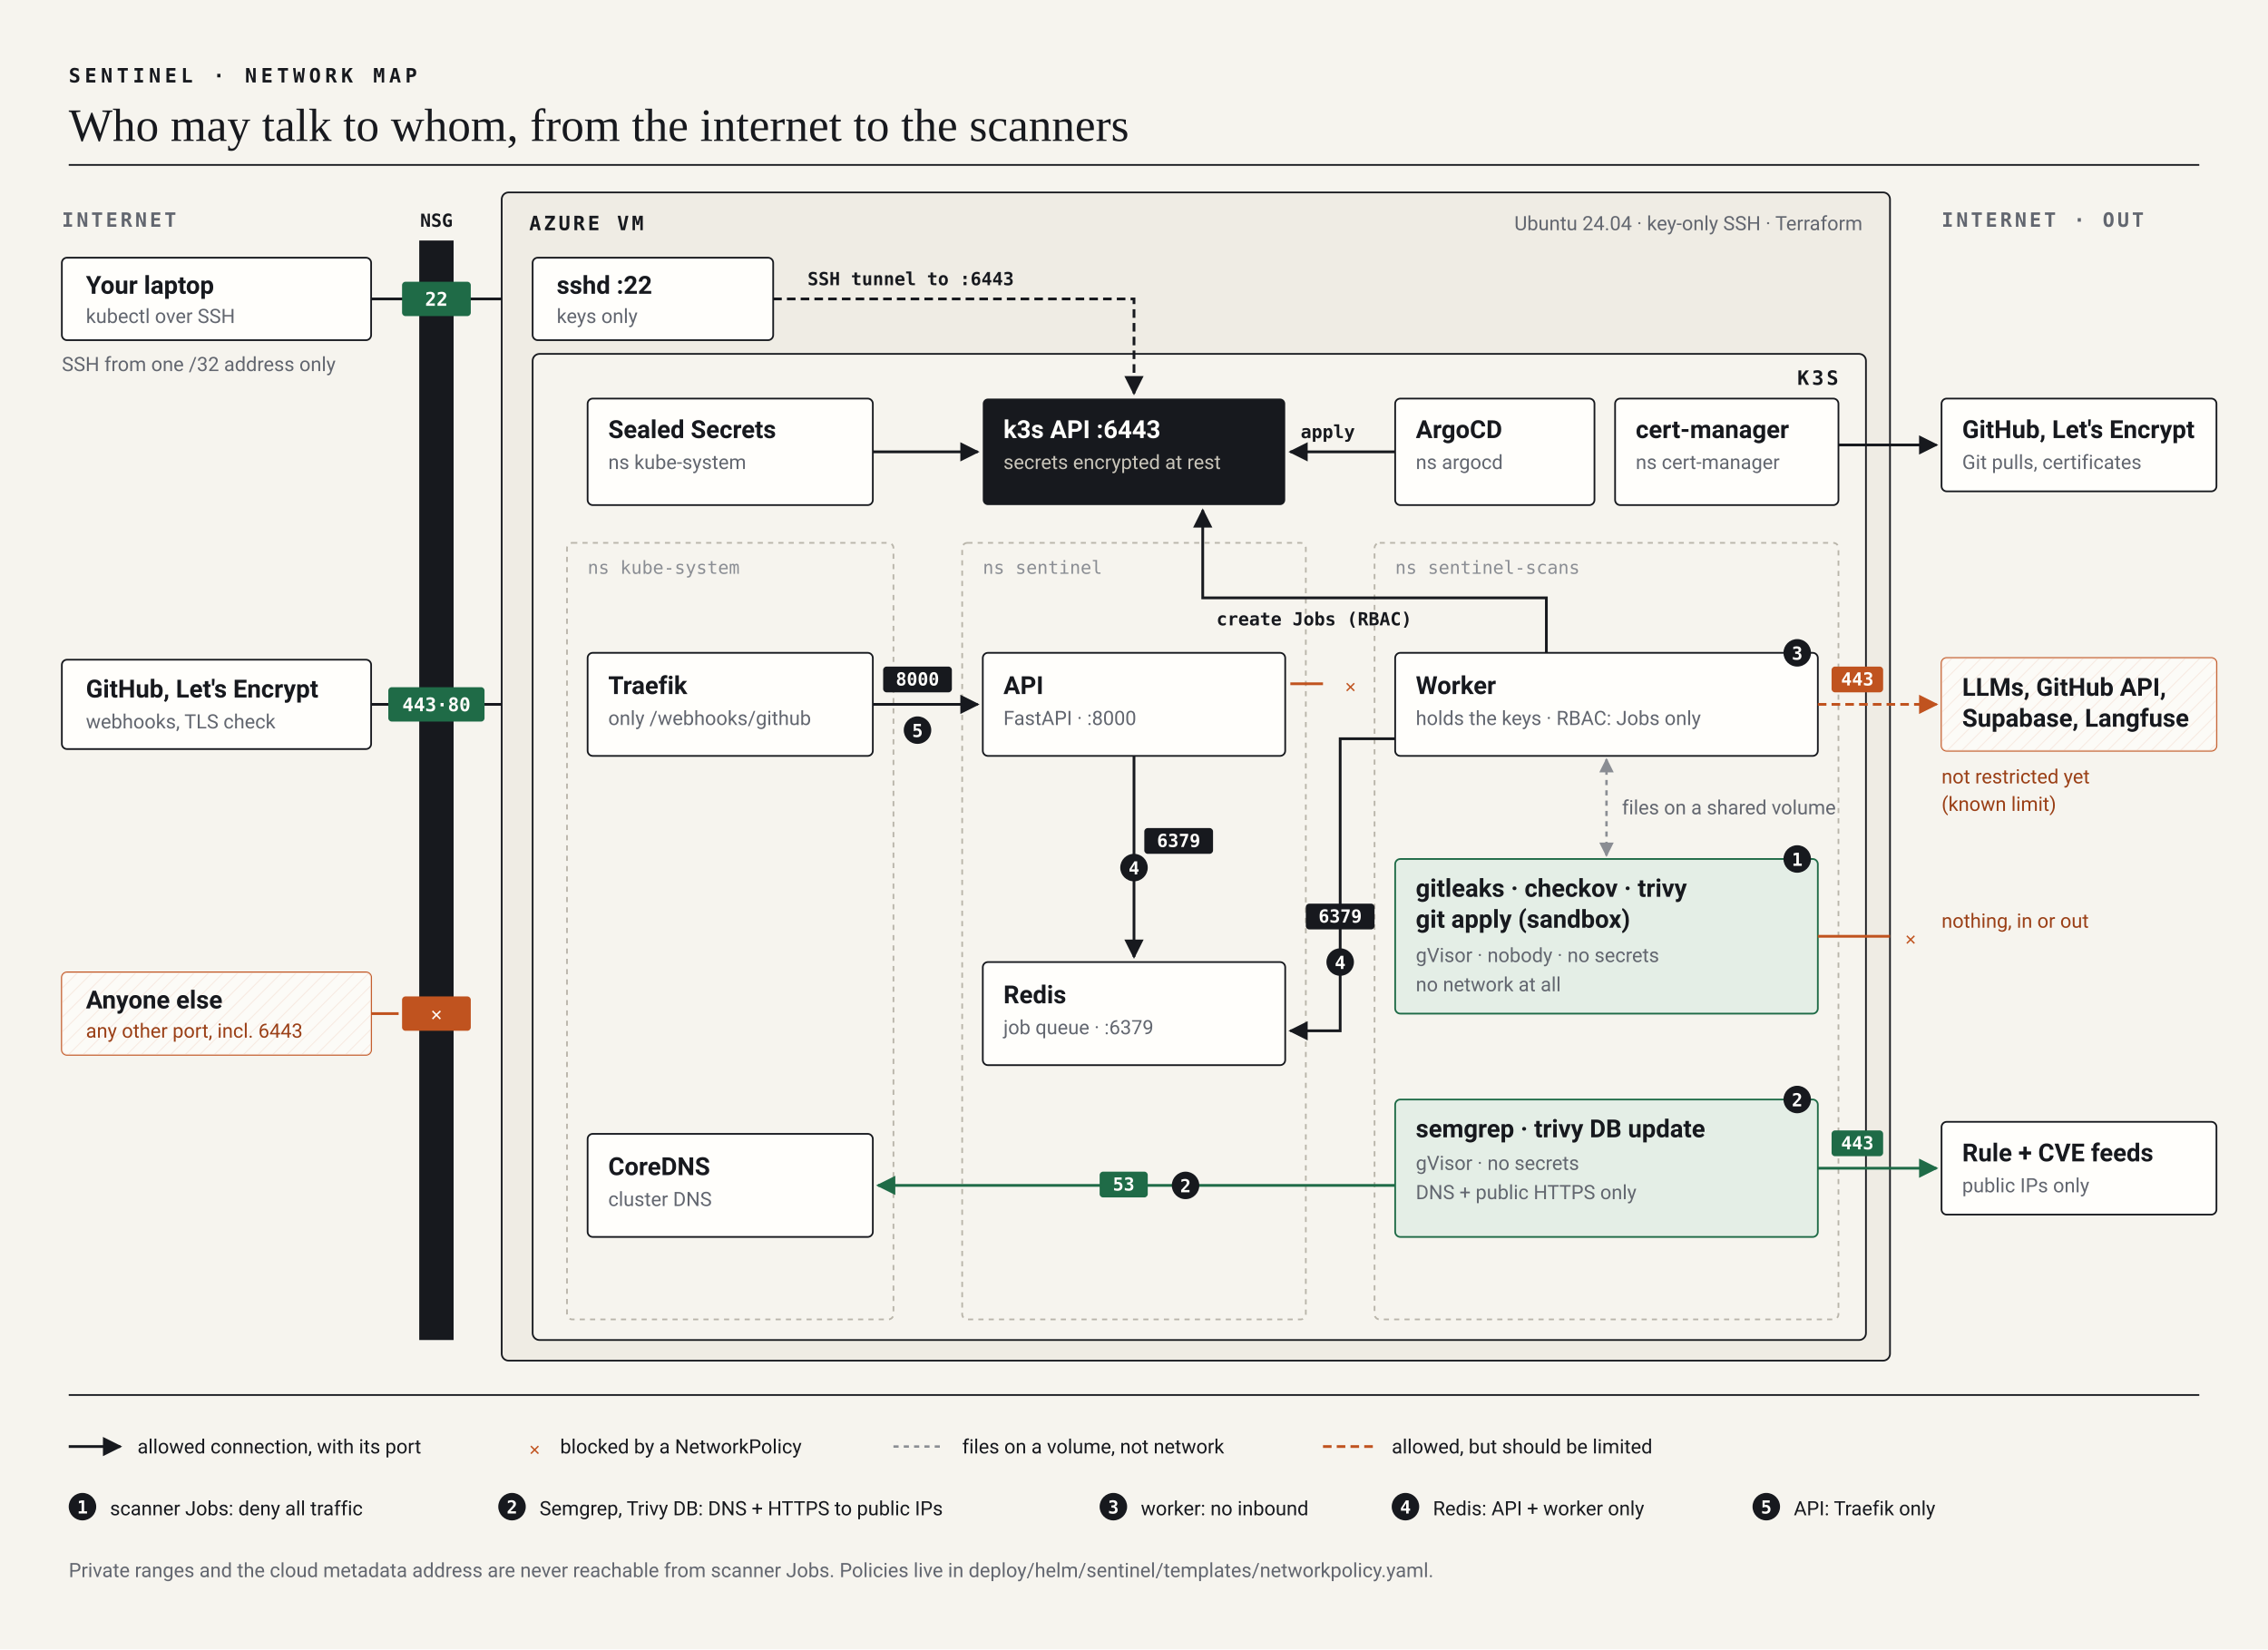
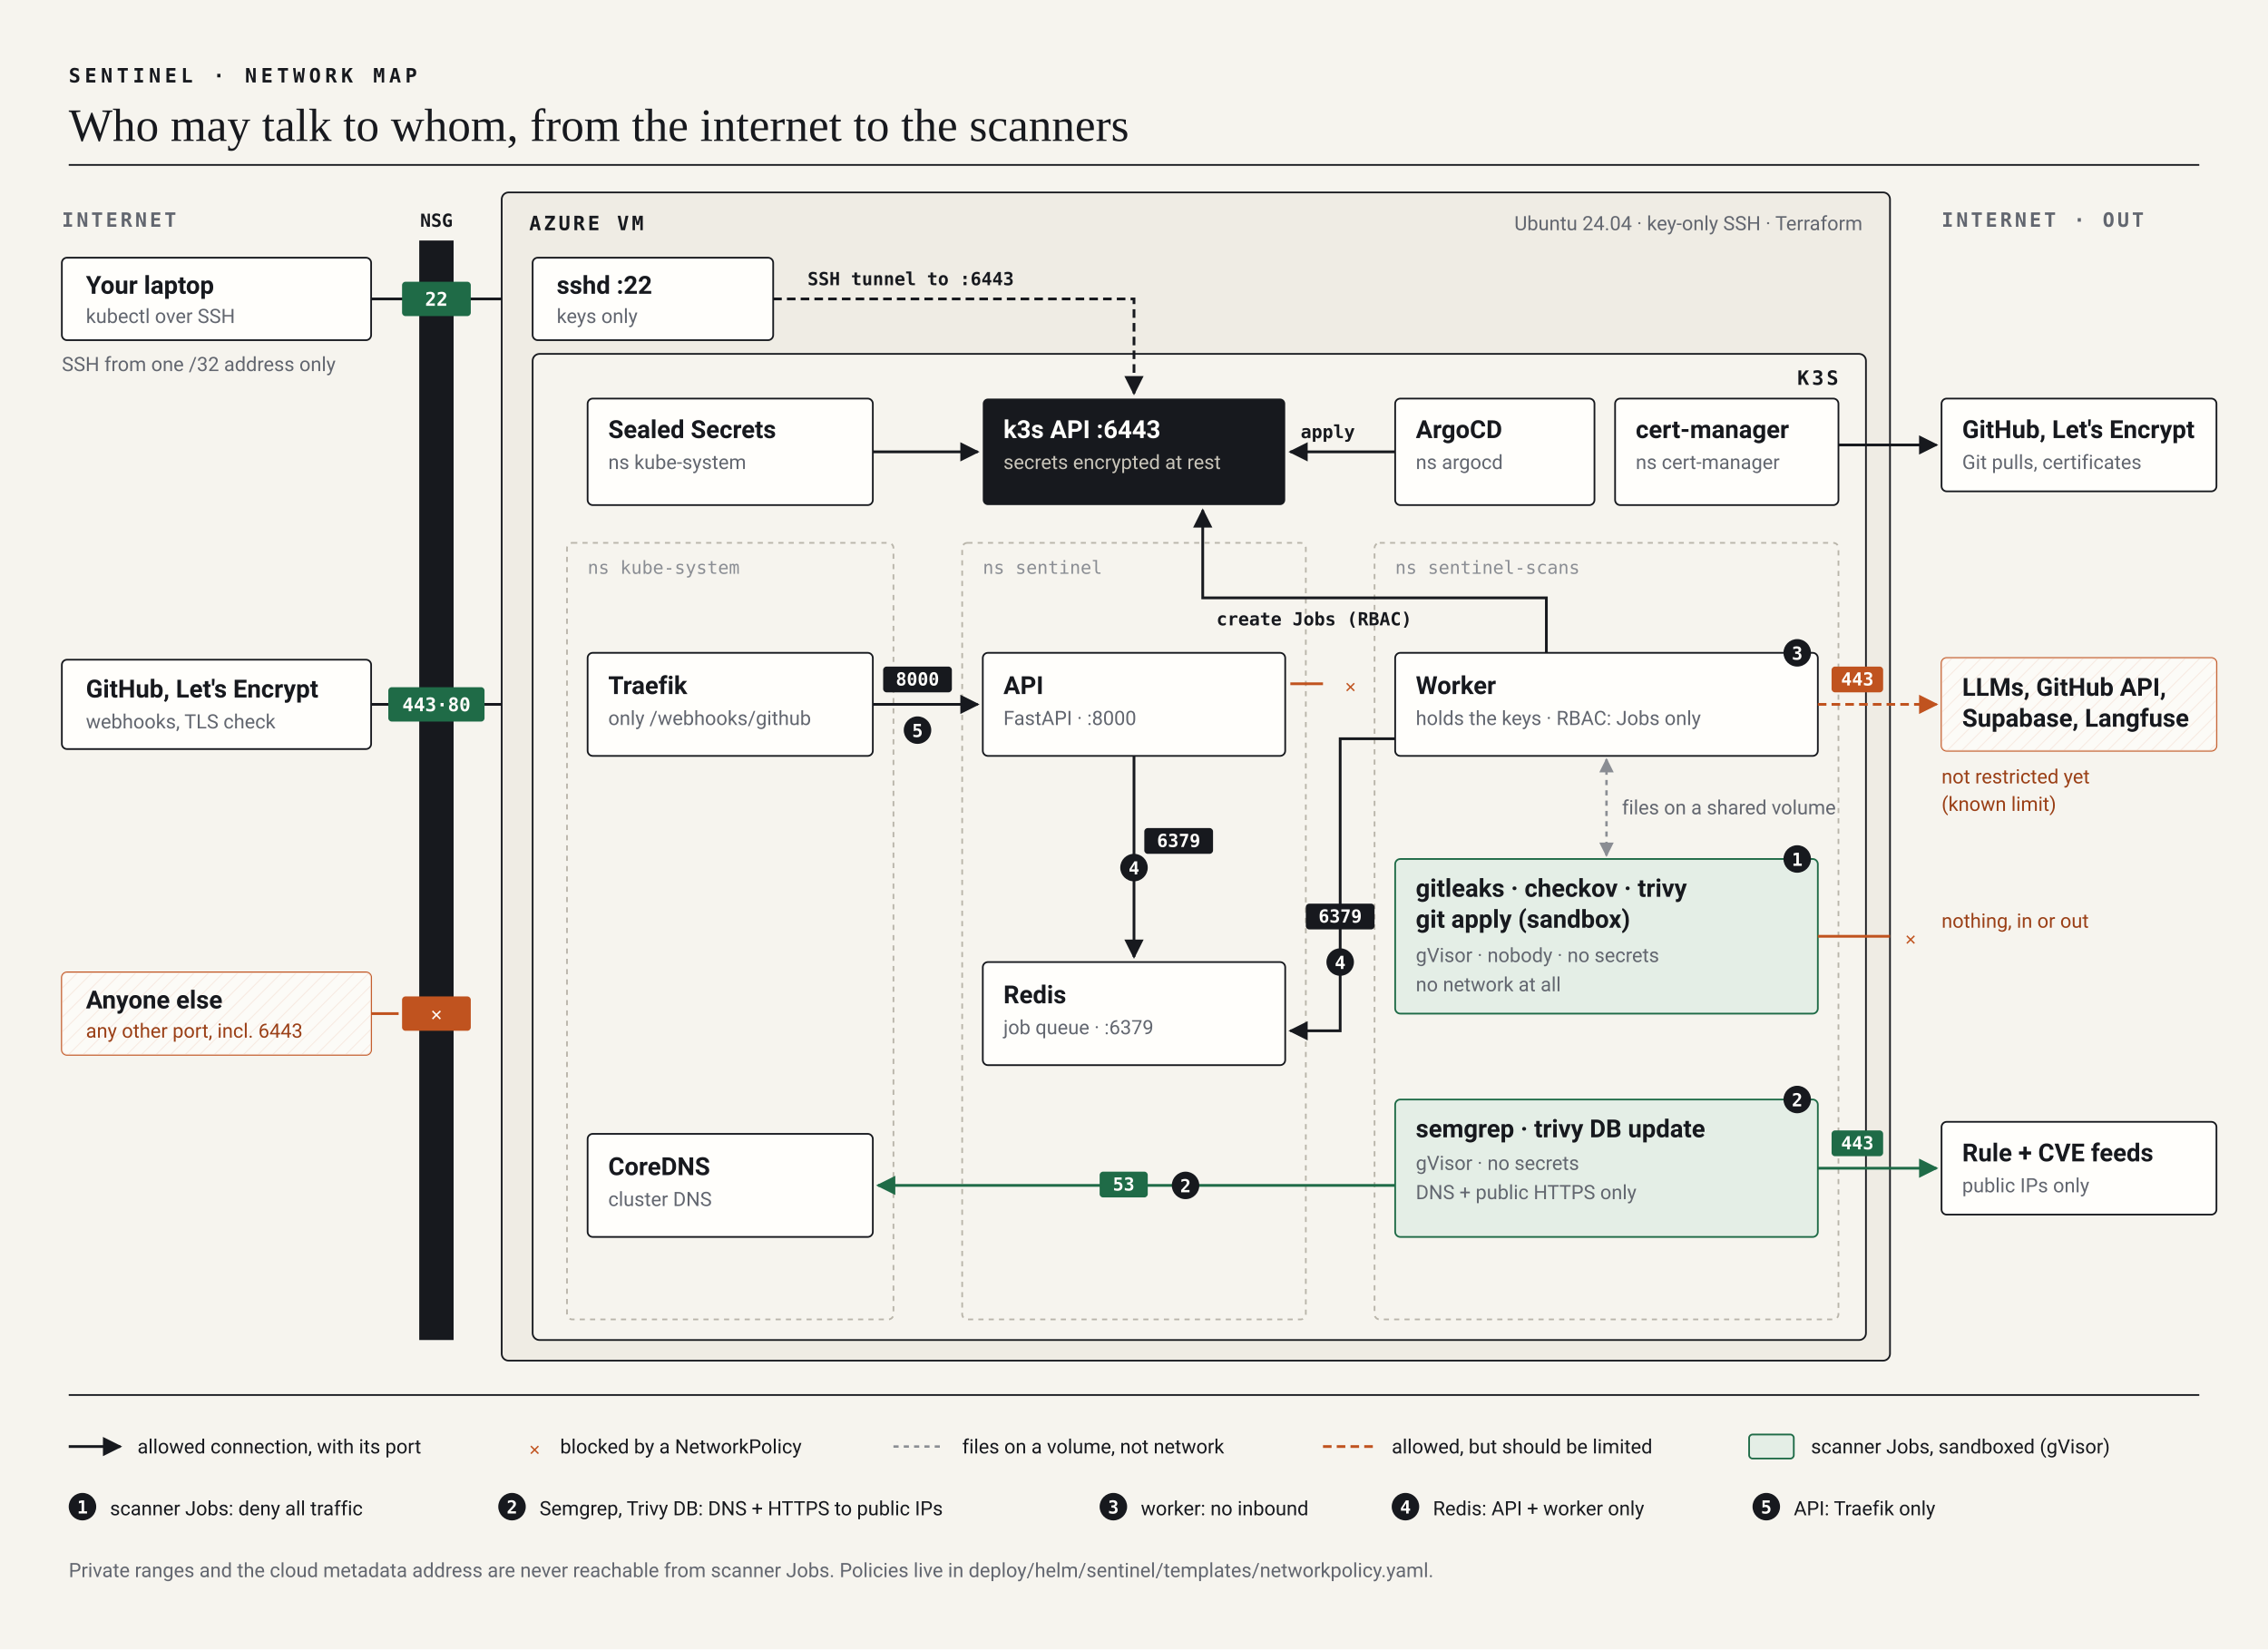
<svg xmlns="http://www.w3.org/2000/svg" viewBox="0 0 1320 960" width="1320" height="960" role="img" aria-labelledby="t d">
  <defs>
    <pattern id="hatch" width="6" height="6" patternUnits="userSpaceOnUse" patternTransform="rotate(45)">
      <line x1="0" y1="0" x2="0" y2="6" stroke="#c0531f" stroke-width="1.2" opacity="0.35" />
    </pattern>
    <marker id="arr" viewBox="0 0 10 10" refX="9" refY="5" markerWidth="7" markerHeight="7" orient="auto">
      <path d="M0,0 L10,5 L0,10 z" fill="#17191e" />
    </marker>
    <marker id="arrg" viewBox="0 0 10 10" refX="9" refY="5" markerWidth="7" markerHeight="7" orient="auto">
      <path d="M0,0 L10,5 L0,10 z" fill="#1f6b47" />
    </marker>
    <marker id="arrr" viewBox="0 0 10 10" refX="9" refY="5" markerWidth="7" markerHeight="7" orient="auto">
      <path d="M0,0 L10,5 L0,10 z" fill="#c0531f" />
    </marker>
    <marker id="arrm" viewBox="0 0 10 10" refX="9" refY="5" markerWidth="6" markerHeight="6" orient="auto-start-reverse">
      <path d="M0,0 L10,5 L0,10 z" fill="#8a8d93" />
    </marker>
    <style>
      text { font-family: "IBM Plex Sans", "Segoe UI", system-ui, -apple-system, Roboto, sans-serif; fill: #17191e; }
      .mono { font-family: "IBM Plex Mono", "Cascadia Mono", Consolas, monospace; }
      .serif { font-family: Newsreader, Georgia, "Times New Roman", serif; }
      .h { font-size: 14.5px; font-weight: 600; }
      .s { fill: #62666f; font-size: 11.5px; }
      .zone { font-family: "IBM Plex Mono", "Cascadia Mono", Consolas, monospace; fill: #62666f; font-size: 11.5px; font-weight: 600; letter-spacing: 1.6px; }
      .ns { font-family: "IBM Plex Mono", "Cascadia Mono", Consolas, monospace; fill: #8a8d93; font-size: 10.5px; }
      .pill { font-family: "IBM Plex Mono", "Cascadia Mono", Consolas, monospace; font-size: 10.5px; font-weight: 700; }
      .pw { fill: #fffefb; }
      .card { fill: #fffefb; stroke: #17191e; stroke-width: 1; }
      .nsbox { fill: none; stroke: #b9b5aa; stroke-dasharray: 3 3; }
      .flow { fill: none; stroke: #17191e; stroke-width: 1.6; }
      .gate { font-family: "IBM Plex Mono", "Cascadia Mono", Consolas, monospace; fill: #fffefb; font-size: 11px; font-weight: 700; }
    </style>
  </defs>
  <rect width="1320" height="960" fill="#f6f4ee" />
  <text x="40" y="48" class="mono" font-size="11.5" font-weight="600" letter-spacing="2.4" fill="#1f6b47">SENTINEL · NETWORK MAP</text>
  <text x="40" y="82" class="serif" font-size="27">Who may talk to whom, from the internet to the scanners</text>
  <line x1="40" y1="96" x2="1280" y2="96" stroke="#17191e" />
  <text x="36" y="132" class="zone">INTERNET</text>
  <rect x="36" y="150" width="180" height="48" rx="3" class="card" />
  <text x="50" y="171" class="h">Your laptop</text>
  <text x="50" y="188" class="s">kubectl over SSH</text>
  <rect x="36" y="384" width="180" height="52" rx="3" class="card" />
  <text x="50" y="406" class="h">GitHub, Let's Encrypt</text>
  <text x="50" y="424" class="s">webhooks, TLS check</text>
  <rect x="36" y="566" width="180" height="48" rx="3" fill="url(#hatch)" stroke="#c0531f" />
  <rect x="36" y="566" width="180" height="48" rx="3" fill="#fffefb" opacity="0.72" />
  <text x="50" y="587" class="h">Anyone else</text>
  <text x="50" y="604" class="s" style="fill:#9a3f16">any other port, incl. 6443</text>
  <rect x="244" y="140" width="20" height="640" fill="#17191e" />
  <text x="254" y="132" class="pill" text-anchor="middle">NSG</text>
  <line x1="216" y1="174" x2="307" y2="174" class="flow" marker-end="url(#arr)" />
  <rect x="234" y="164" width="40" height="20" rx="2" fill="#1f6b47" />
  <text x="254" y="178" class="gate" text-anchor="middle">22</text>
  <text x="36" y="216" class="s" font-size="10.5">SSH from one /32 address only</text>
  <line x1="216" y1="410" x2="339" y2="410" class="flow" marker-end="url(#arr)" />
  <rect x="226" y="400" width="56" height="20" rx="2" fill="#1f6b47" />
  <text x="254" y="414" class="gate" text-anchor="middle">443·80</text>
  <line x1="216" y1="590" x2="232" y2="590" stroke="#c0531f" stroke-width="1.6" />
  <rect x="234" y="580" width="40" height="20" rx="2" fill="#c0531f" />
  <text x="254" y="594" class="gate" text-anchor="middle">✕</text>
  <rect x="292" y="112" width="808" height="680" rx="4" fill="#efece4" stroke="#17191e" />
  <text x="308" y="134" class="zone" style="fill:#17191e">AZURE VM</text>
  <text x="1084" y="134" class="s" text-anchor="end">Ubuntu 24.04 · key-only SSH · Terraform</text>
  <rect x="310" y="150" width="140" height="48" rx="3" class="card" />
  <text x="324" y="171" class="h">sshd :22</text>
  <text x="324" y="188" class="s">keys only</text>
  <rect x="310" y="206" width="776" height="574" rx="4" fill="#f6f4ee" stroke="#17191e" />
  <text x="1070" y="224" class="zone" text-anchor="end" style="fill:#17191e">K3S</text>
  <rect x="342" y="232" width="166" height="62" rx="3" class="card" />
  <text x="354" y="255" class="h">Sealed Secrets</text>
  <text x="354" y="273" class="s">ns kube-system</text>
  <rect x="572" y="232" width="176" height="62" rx="3" fill="#17191e" />
  <text x="584" y="255" class="h" style="fill:#fffefb">k3s API :6443</text>
  <text x="584" y="273" class="s" style="fill:#c9c5ba">secrets encrypted at rest</text>
  <rect x="812" y="232" width="116" height="62" rx="3" class="card" />
  <text x="824" y="255" class="h">ArgoCD</text>
  <text x="824" y="273" class="s">ns argocd</text>
  <rect x="940" y="232" width="130" height="62" rx="3" class="card" />
  <text x="952" y="255" class="h">cert-manager</text>
  <text x="952" y="273" class="s">ns cert-manager</text>
  <path d="M450,174 L660,174 L660,229" class="flow" stroke-dasharray="5 3" marker-end="url(#arr)" />
  <text x="470" y="166" class="pill">SSH tunnel to :6443</text>
  <line x1="508" y1="263" x2="569" y2="263" class="flow" marker-end="url(#arr)" />
  <line x1="812" y1="263" x2="751" y2="263" class="flow" marker-end="url(#arr)" />
  <text x="757" y="255" class="pill">apply</text>
  <rect x="330" y="316" width="190" height="452" rx="3" class="nsbox" />
  <text x="342" y="334" class="ns">ns kube-system</text>
  <rect x="560" y="316" width="200" height="452" rx="3" class="nsbox" />
  <text x="572" y="334" class="ns">ns sentinel</text>
  <rect x="800" y="316" width="270" height="452" rx="3" class="nsbox" />
  <text x="812" y="334" class="ns">ns sentinel-scans</text>
  <rect x="342" y="380" width="166" height="60" rx="3" class="card" />
  <text x="354" y="404" class="h">Traefik</text>
  <text x="354" y="422" class="s">only /webhooks/github</text>
  <rect x="342" y="660" width="166" height="60" rx="3" class="card" />
  <text x="354" y="684" class="h">CoreDNS</text>
  <text x="354" y="702" class="s">cluster DNS</text>
  <rect x="572" y="380" width="176" height="60" rx="3" class="card" />
  <text x="584" y="404" class="h">API</text>
  <text x="584" y="422" class="s">FastAPI · :8000</text>
  <rect x="572" y="560" width="176" height="60" rx="3" class="card" />
  <text x="584" y="584" class="h">Redis</text>
  <text x="584" y="602" class="s">job queue · :6379</text>
  <rect x="812" y="380" width="246" height="60" rx="3" class="card" />
  <text x="824" y="404" class="h">Worker</text>
  <text x="824" y="422" class="s">holds the keys · RBAC: Jobs only</text>
  <rect x="812" y="500" width="246" height="90" rx="3" fill="#e4eee6" stroke="#1f6b47" />
  <text x="824" y="522" class="h">gitleaks · checkov · trivy</text>
  <text x="824" y="540" class="h">git apply (sandbox)</text>
  <text x="824" y="560" class="s">gVisor · nobody · no secrets</text>
  <text x="824" y="577" class="s">no network at all</text>
  <rect x="812" y="640" width="246" height="80" rx="3" fill="#e4eee6" stroke="#1f6b47" />
  <text x="824" y="662" class="h">semgrep · trivy DB update</text>
  <text x="824" y="681" class="s">gVisor · no secrets</text>
  <text x="824" y="698" class="s">DNS + public HTTPS only</text>
  <line x1="508" y1="410" x2="569" y2="410" class="flow" marker-end="url(#arr)" />
  <rect x="514" y="388" width="40" height="15" rx="2" fill="#17191e" />
  <text x="534" y="399" class="pill pw" text-anchor="middle">8000</text>
  <circle cx="534" cy="425" r="8" fill="#17191e" />
  <text x="534" y="429" class="pill pw" text-anchor="middle">5</text>
  <line x1="660" y1="440" x2="660" y2="557" class="flow" marker-end="url(#arr)" />
  <rect x="666" y="482" width="40" height="15" rx="2" fill="#17191e" />
  <text x="686" y="493" class="pill pw" text-anchor="middle">6379</text>
  <circle cx="660" cy="505" r="8" fill="#17191e" />
  <text x="660" y="509" class="pill pw" text-anchor="middle">4</text>
  <path d="M812,430 L780,430 L780,600 L751,600" class="flow" marker-end="url(#arr)" />
  <rect x="760" y="526" width="40" height="15" rx="2" fill="#17191e" />
  <text x="780" y="537" class="pill pw" text-anchor="middle">6379</text>
  <circle cx="780" cy="560" r="8" fill="#17191e" />
  <text x="780" y="564" class="pill pw" text-anchor="middle">4</text>
  <path d="M900,380 L900,348 L700,348 L700,297" class="flow" marker-end="url(#arr)" />
  <text x="708" y="364" class="pill">create Jobs (RBAC)</text>
  <line x1="935" y1="442" x2="935" y2="498" stroke="#8a8d93" stroke-width="1.4" stroke-dasharray="3 3" marker-start="url(#arrm)" marker-end="url(#arrm)" />
  <text x="944" y="474" class="s" font-size="11">files on a shared volume</text>
  <line x1="812" y1="690" x2="511" y2="690" stroke="#1f6b47" stroke-width="1.6" marker-end="url(#arrg)" />
  <rect x="640" y="682" width="28" height="15" rx="2" fill="#1f6b47" />
  <text x="654" y="693" class="pill pw" text-anchor="middle">53</text>
  <circle cx="690" cy="690" r="8" fill="#17191e" />
  <text x="690" y="694" class="pill pw" text-anchor="middle">2</text>
  <line x1="751" y1="398" x2="770" y2="398" stroke="#c0531f" stroke-width="1.6" />
  <text x="786" y="403" class="pill" text-anchor="middle" style="fill:#c0531f" font-size="13">✕</text>
  <circle cx="1046" cy="380" r="8" fill="#17191e" />
  <text x="1046" y="384" class="pill pw" text-anchor="middle">3</text>
  <circle cx="1046" cy="500" r="8" fill="#17191e" />
  <text x="1046" y="504" class="pill pw" text-anchor="middle">1</text>
  <line x1="1058" y1="545" x2="1100" y2="545" stroke="#c0531f" stroke-width="1.6" />
  <text x="1112" y="550" class="pill" text-anchor="middle" style="fill:#c0531f" font-size="13">✕</text>
  <circle cx="1046" cy="640" r="8" fill="#17191e" />
  <text x="1046" y="644" class="pill pw" text-anchor="middle">2</text>
  <text x="1130" y="132" class="zone">INTERNET · OUT</text>
  <rect x="1130" y="383" width="160" height="54" rx="3" fill="url(#hatch)" stroke="#c0531f" />
  <rect x="1130" y="383" width="160" height="54" rx="3" fill="#fffefb" opacity="0.72" />
  <text x="1142" y="405" class="h" font-size="13">LLMs, GitHub API,</text>
  <text x="1142" y="423" class="h" font-size="13">Supabase, Langfuse</text>
  <line x1="1058" y1="410" x2="1127" y2="410" stroke="#c0531f" stroke-width="1.6" stroke-dasharray="5 3" marker-end="url(#arrr)" />
  <rect x="1066" y="388" width="30" height="15" rx="2" fill="#c0531f" />
  <text x="1081" y="399" class="pill pw" text-anchor="middle">443</text>
  <text x="1130" y="456" class="s" style="fill:#9a3f16">not restricted yet</text>
  <text x="1130" y="472" class="s" style="fill:#9a3f16">(known limit)</text>
  <text x="1130" y="540" class="s" style="fill:#9a3f16">nothing, in or out</text>
  <rect x="1130" y="653" width="160" height="54" rx="3" class="card" />
  <text x="1142" y="676" class="h" font-size="13">Rule + CVE feeds</text>
  <text x="1142" y="694" class="s">public IPs only</text>
  <line x1="1058" y1="680" x2="1127" y2="680" stroke="#1f6b47" stroke-width="1.6" marker-end="url(#arrg)" />
  <rect x="1066" y="658" width="30" height="15" rx="2" fill="#1f6b47" />
  <text x="1081" y="669" class="pill pw" text-anchor="middle">443</text>
  <rect x="1130" y="232" width="160" height="54" rx="3" class="card" />
  <text x="1142" y="255" class="h" font-size="13">GitHub, Let's Encrypt</text>
  <text x="1142" y="273" class="s">Git pulls, certificates</text>
  <line x1="1070" y1="259" x2="1127" y2="259" class="flow" marker-end="url(#arr)" />
  <line x1="40" y1="812" x2="1280" y2="812" stroke="#17191e" />
  <g transform="translate(40,836)">
    <line x1="0" y1="6" x2="30" y2="6" class="flow" marker-end="url(#arr)" />
    <text x="40" y="10" class="s" style="fill:#17191e">allowed connection, with its port</text>
    <text x="268" y="11" class="pill" style="fill:#c0531f" font-size="13">✕</text>
    <text x="286" y="10" class="s" style="fill:#17191e">blocked by a NetworkPolicy</text>
    <line x1="480" y1="6" x2="510" y2="6" stroke="#8a8d93" stroke-width="1.4" stroke-dasharray="3 3" />
    <text x="520" y="10" class="s" style="fill:#17191e">files on a volume, not network</text>
    <line x1="730" y1="6" x2="760" y2="6" stroke="#c0531f" stroke-width="1.6" stroke-dasharray="5 3" />
    <text x="770" y="10" class="s" style="fill:#17191e">allowed, but should be limited</text>
+     <rect x="978" y="-1" width="26" height="14" rx="2" fill="#e4eee6" stroke="#1f6b47" />
+     <text x="1014" y="10" class="s" style="fill:#17191e">scanner Jobs, sandboxed (gVisor)</text>
  </g>
  <g transform="translate(40,872)">
    <circle cx="8" cy="5" r="8" fill="#17191e" />
    <text x="8" y="9" class="pill pw" text-anchor="middle">1</text>
    <text x="24" y="10" class="s" style="fill:#17191e">scanner Jobs: deny all traffic</text>
    <circle cx="258" cy="5" r="8" fill="#17191e" />
    <text x="258" y="9" class="pill pw" text-anchor="middle">2</text>
    <text x="274" y="10" class="s" style="fill:#17191e">Semgrep, Trivy DB: DNS + HTTPS to public IPs</text>
    <circle cx="608" cy="5" r="8" fill="#17191e" />
    <text x="608" y="9" class="pill pw" text-anchor="middle">3</text>
    <text x="624" y="10" class="s" style="fill:#17191e">worker: no inbound</text>
    <circle cx="778" cy="5" r="8" fill="#17191e" />
    <text x="778" y="9" class="pill pw" text-anchor="middle">4</text>
    <text x="794" y="10" class="s" style="fill:#17191e">Redis: API + worker only</text>
    <circle cx="988" cy="5" r="8" fill="#17191e" />
    <text x="988" y="9" class="pill pw" text-anchor="middle">5</text>
    <text x="1004" y="10" class="s" style="fill:#17191e">API: Traefik only</text>
  </g>
  <text x="40" y="918" class="s">Private ranges and the cloud metadata address are never reachable from scanner Jobs. Policies live in deploy/helm/sentinel/templates/networkpolicy.yaml.</text>
</svg>
